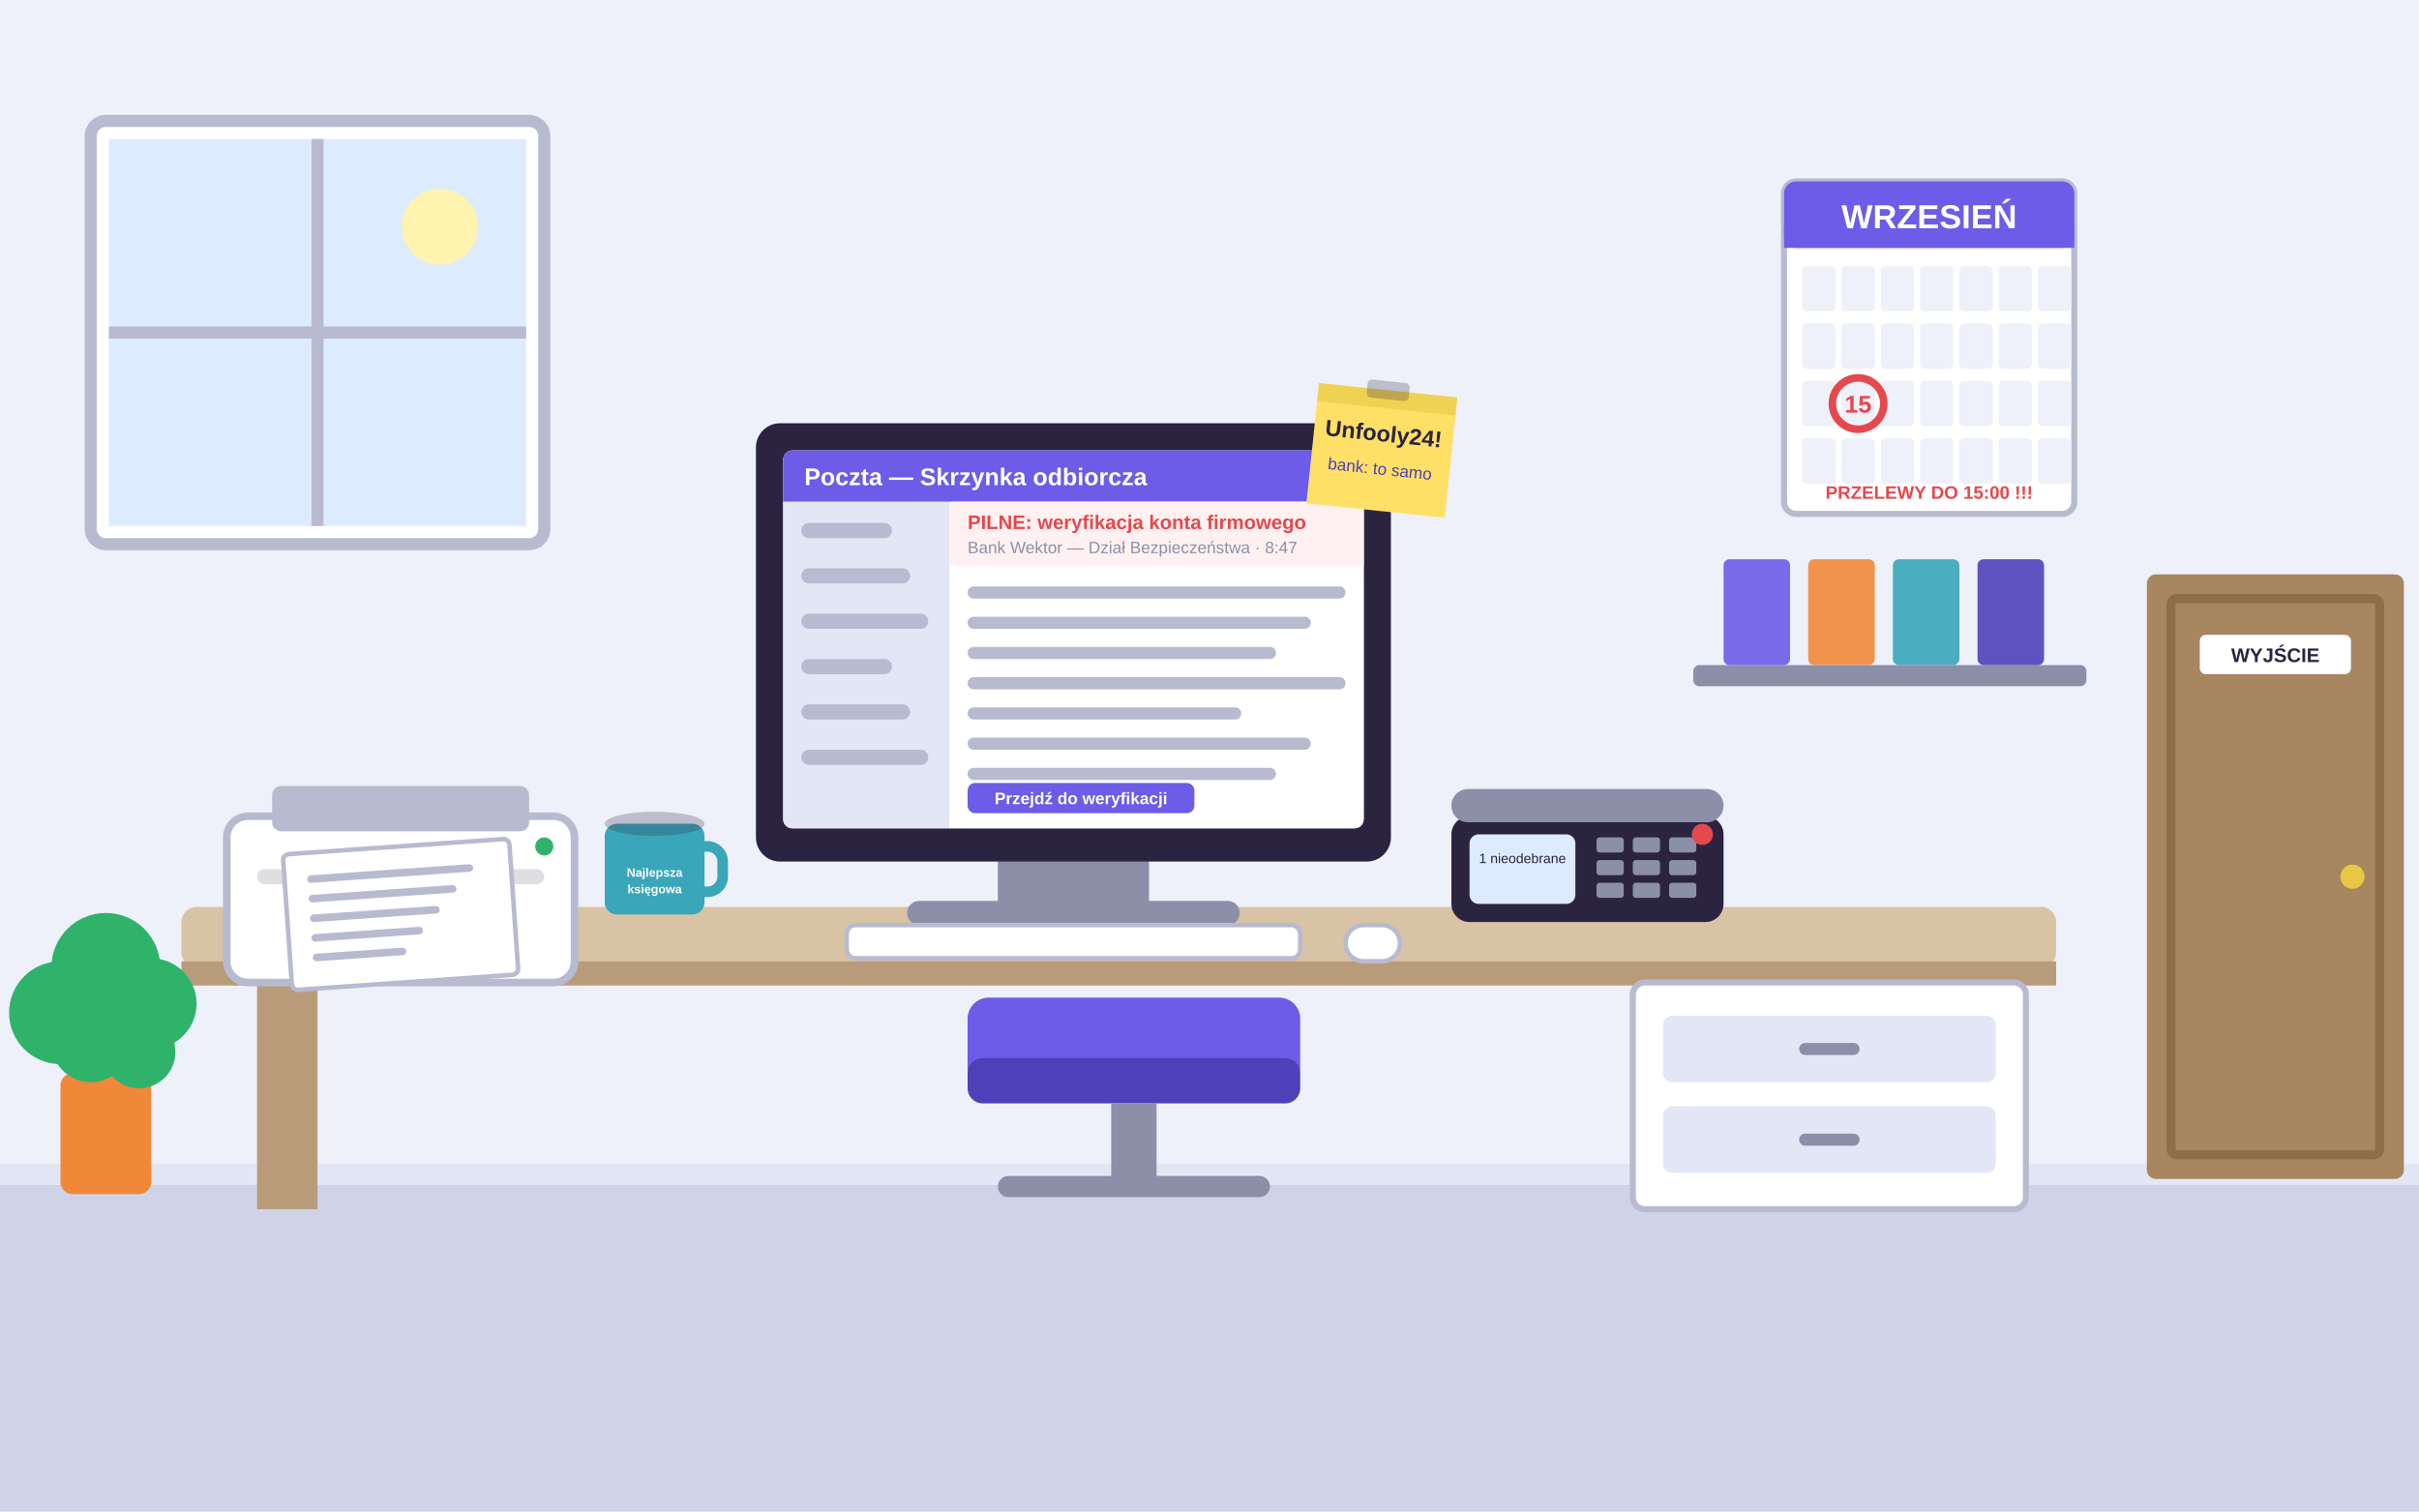
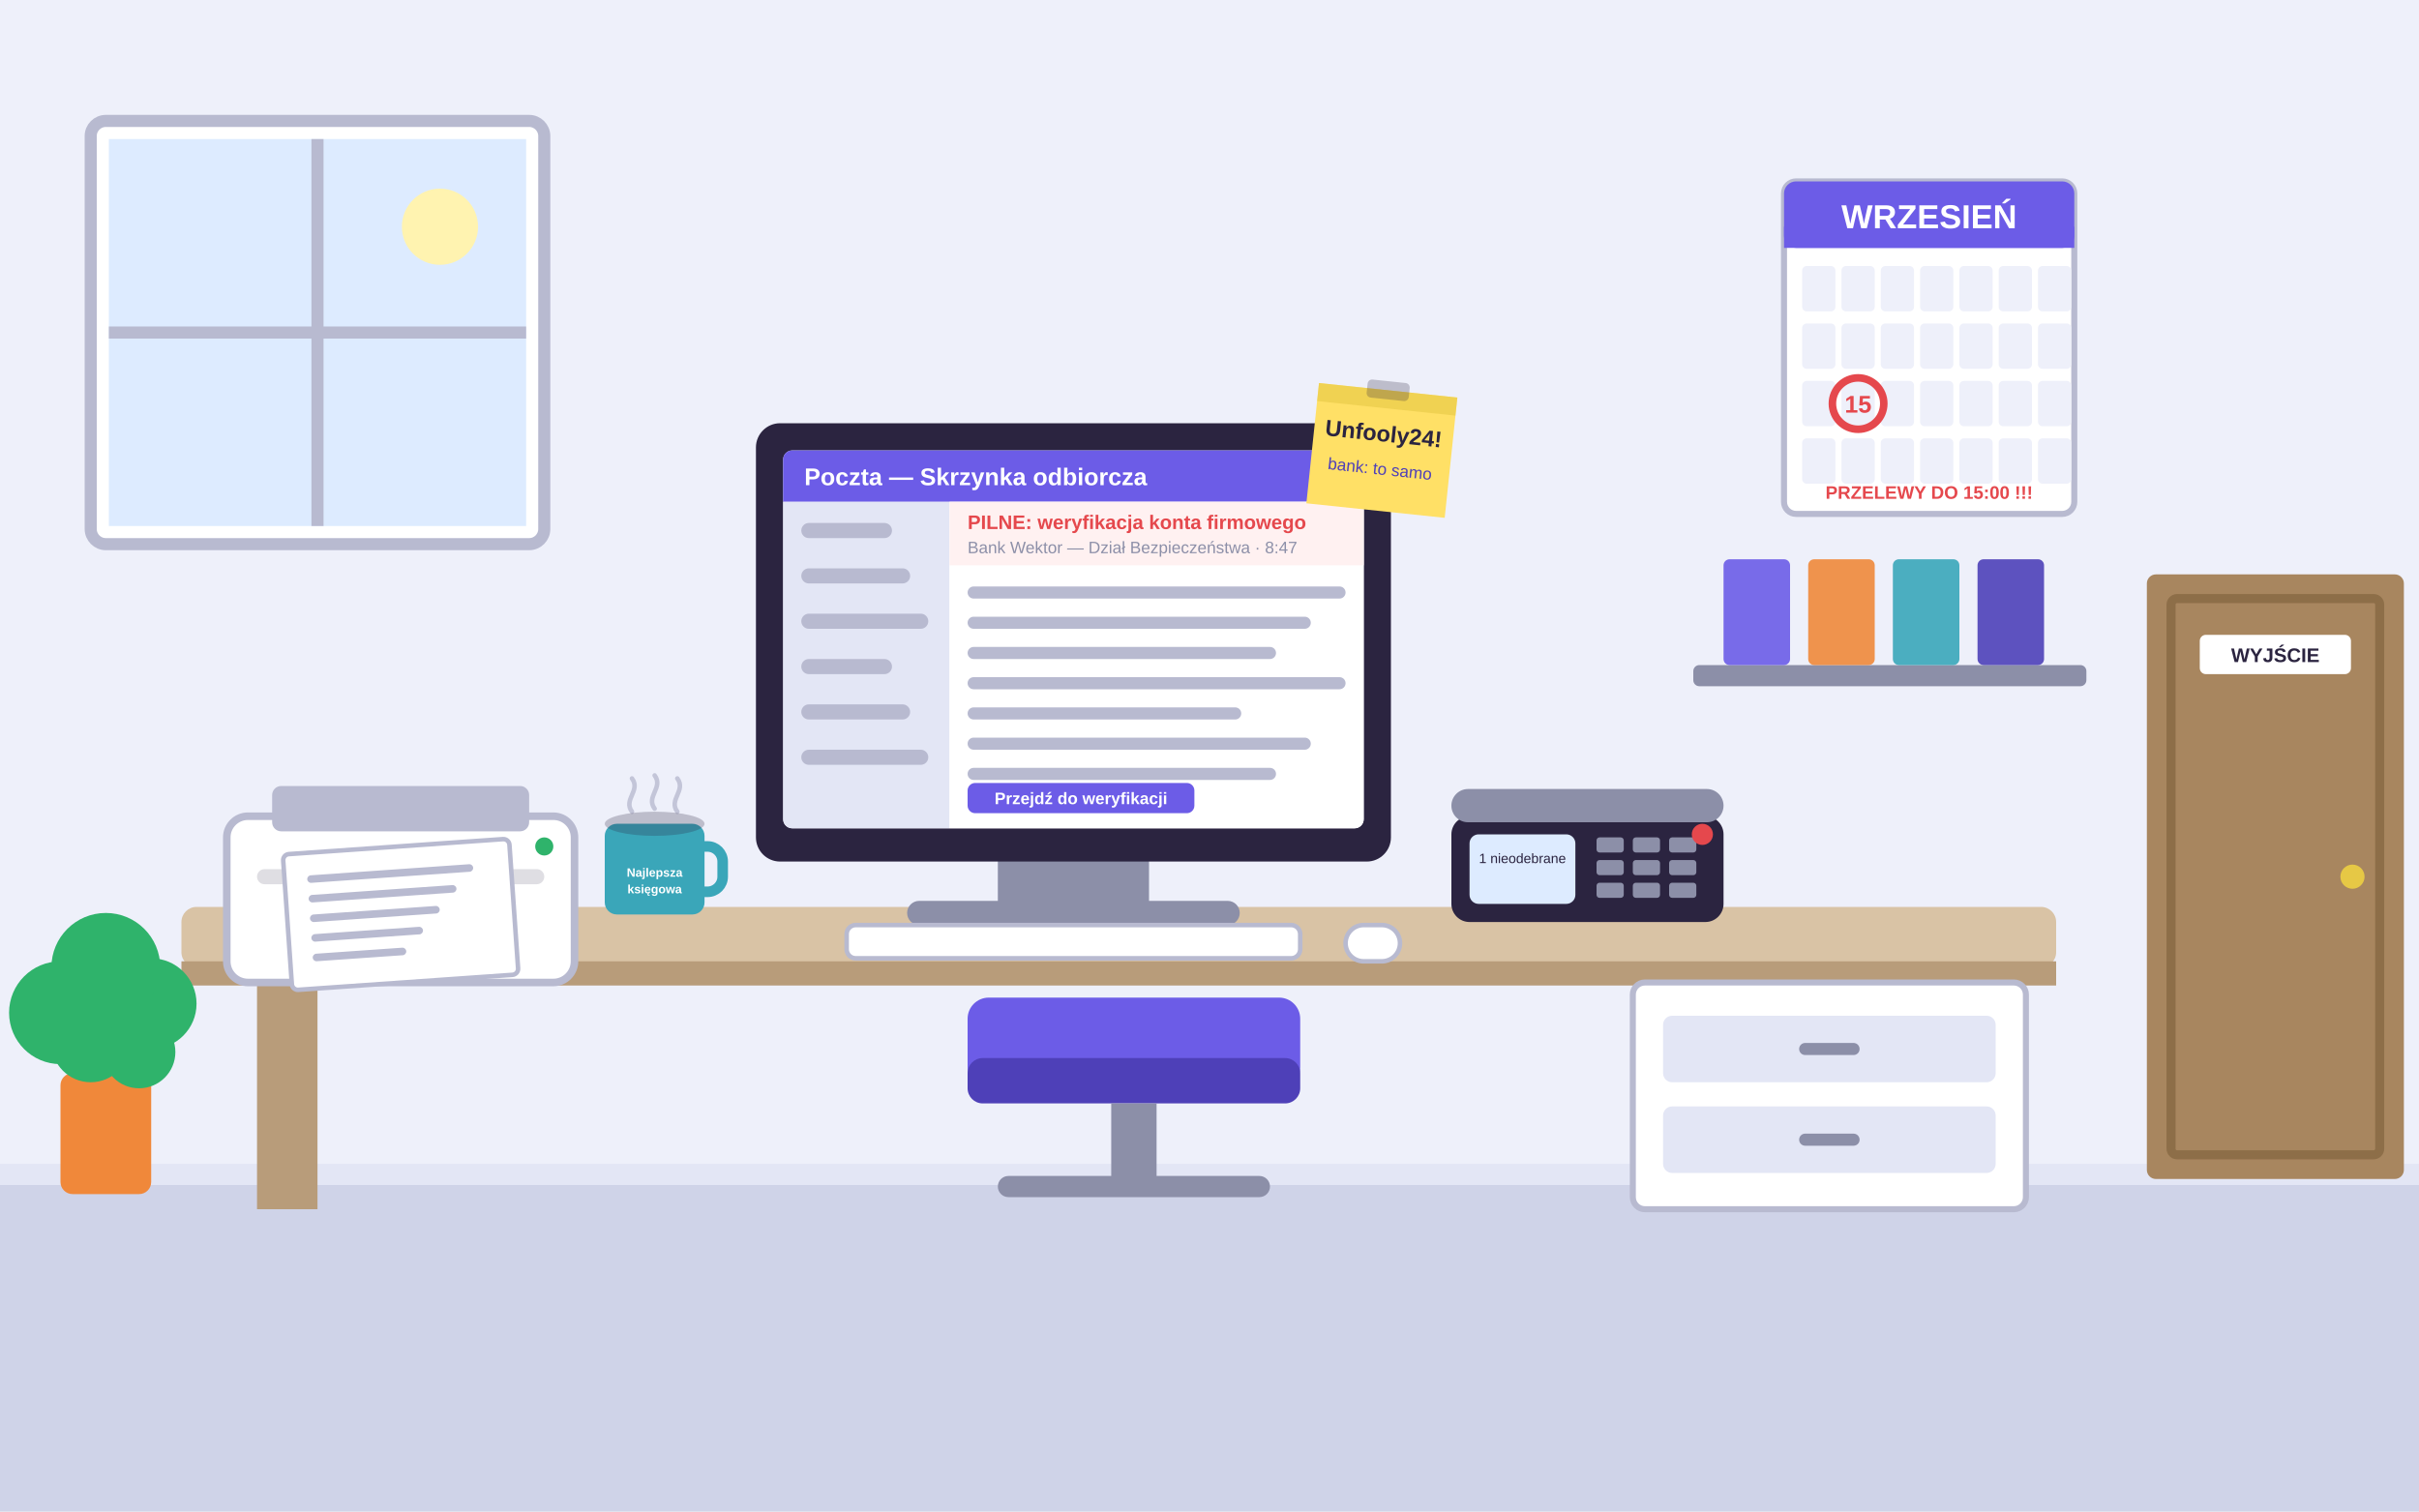
- <svg xmlns="http://www.w3.org/2000/svg" viewBox="0 0 1600 1000" width="1600" height="1000" font-family="Arial, Helvetica, sans-serif">
+ <svg xmlns="http://www.w3.org/2000/svg" id="static" viewBox="0 0 1600 1000" width="1600" height="1000" font-family="Arial, Helvetica, sans-serif">
+   <style>
+ .a-blink{animation:a-blink 1.2s ease-in-out infinite}
+ .a-blink-slow{animation:a-blink 3s ease-in-out infinite}
+ .a-glow{animation:a-glow 5s ease-in-out infinite}
+ .a-pulse{animation:a-pulse 2.2s ease-in-out infinite}
+ .a-steam{animation:a-steam 2.8s ease-in-out infinite;transform-box:fill-box;transform-origin:center bottom}
+ .a-sway{animation:a-sway 6s ease-in-out infinite;transform-box:fill-box;transform-origin:center bottom}
+ .a-flutter{animation:a-flutter 4.5s ease-in-out infinite;transform-box:fill-box;transform-origin:center top}
+ .a-bounce{animation:a-bounce 2.6s ease-in-out infinite;transform-box:fill-box;transform-origin:center}
+ .a-ring{animation:a-ring 1.2s ease-in-out infinite;transform-box:fill-box;transform-origin:center}
+ .a-wave{animation:a-wave 1.2s ease-out infinite}
+ .a-grow{animation:a-grow .9s ease-in-out infinite;transform-box:fill-box;transform-origin:center}
+ .a-shimmer{animation:a-shimmer 3.5s ease-in-out infinite}
+ .d1{animation-delay:.35s}.d2{animation-delay:.7s}
+ @keyframes a-blink{0%,100%{opacity:1}50%{opacity:.2}}
+ @keyframes a-glow{0%,100%{opacity:1}50%{opacity:.65}}
+ @keyframes a-pulse{0%,100%{opacity:1}50%{opacity:.45}}
+ @keyframes a-steam{0%{opacity:0;transform:translateY(6px)}40%{opacity:.9}100%{opacity:0;transform:translateY(-10px)}}
+ @keyframes a-sway{0%,100%{transform:rotate(0)}50%{transform:rotate(1.6deg)}}
+ @keyframes a-flutter{0%,100%{transform:rotate(0)}50%{transform:rotate(-1.4deg)}}
+ @keyframes a-bounce{0%,70%,100%{transform:scale(1)}80%{transform:scale(1.18)}90%{transform:scale(.95)}}
+ @keyframes a-ring{0%,100%{transform:rotate(0)}10%{transform:rotate(-2.5deg)}20%{transform:rotate(2.5deg)}30%{transform:rotate(-2.5deg)}40%{transform:rotate(0)}}
+ @keyframes a-wave{0%{opacity:0}30%{opacity:1}100%{opacity:0}}
+ @keyframes a-grow{0%,100%{transform:scale(1)}50%{transform:scale(1.12)}}
+ @keyframes a-shimmer{0%,100%{opacity:.55}50%{opacity:1}}
+ @media (prefers-reduced-motion: reduce){*{animation:none!important}}
+ #static:target *{animation:none!important}
+ </style>
  <rect width="1600" height="1000" fill="#EEF0FA" />
  <rect y="780" width="1600" height="220" fill="#CFD3E8" />
  <rect y="770" width="1600" height="14" fill="#E3E6F5" />
  <g id="item-okno" transform="translate(60 80) scale(1)">
    <rect width="300" height="280" rx="10" fill="#FFFFFF" stroke="#B8BAD0" stroke-width="8" />
    <rect x="12" y="12" width="276" height="256" fill="#DDEBFF" />
    <rect x="146" y="12" width="8" height="256" fill="#B8BAD0" />
    <rect x="12" y="136" width="276" height="8" fill="#B8BAD0" />
-     <circle cx="231" cy="70" r="25.2" fill="#FFF3B0" />
+     <circle class="a-glow" cx="231" cy="70" r="25.2" fill="#FFF3B0" />
  </g>
  <g id="item-kalendarz" transform="translate(1180 120) scale(1)">
    <rect width="192" height="220" rx="8" fill="#FFFFFF" stroke="#B8BAD0" stroke-width="4" />
    <rect width="192" height="44" rx="8" fill="#6C5CE7" />
    <rect y="30" width="192" height="14" fill="#6C5CE7" />
    <text x="96" y="31" font-size="22" fill="#FFFFFF" font-weight="bold" text-anchor="middle">WRZESIEŃ</text>
    <rect x="12" y="56" width="22" height="30" rx="3" fill="#EEF0FA" />
    <rect x="38" y="56" width="22" height="30" rx="3" fill="#EEF0FA" />
    <rect x="64" y="56" width="22" height="30" rx="3" fill="#EEF0FA" />
    <rect x="90" y="56" width="22" height="30" rx="3" fill="#EEF0FA" />
    <rect x="116" y="56" width="22" height="30" rx="3" fill="#EEF0FA" />
    <rect x="142" y="56" width="22" height="30" rx="3" fill="#EEF0FA" />
    <rect x="168" y="56" width="22" height="30" rx="3" fill="#EEF0FA" />
    <rect x="12" y="94" width="22" height="30" rx="3" fill="#EEF0FA" />
    <rect x="38" y="94" width="22" height="30" rx="3" fill="#EEF0FA" />
    <rect x="64" y="94" width="22" height="30" rx="3" fill="#EEF0FA" />
    <rect x="90" y="94" width="22" height="30" rx="3" fill="#EEF0FA" />
    <rect x="116" y="94" width="22" height="30" rx="3" fill="#EEF0FA" />
    <rect x="142" y="94" width="22" height="30" rx="3" fill="#EEF0FA" />
    <rect x="168" y="94" width="22" height="30" rx="3" fill="#EEF0FA" />
    <rect x="12" y="132" width="22" height="30" rx="3" fill="#EEF0FA" />
    <rect x="38" y="132" width="22" height="30" rx="3" fill="#EEF0FA" />
    <rect x="64" y="132" width="22" height="30" rx="3" fill="#EEF0FA" />
    <rect x="90" y="132" width="22" height="30" rx="3" fill="#EEF0FA" />
    <rect x="116" y="132" width="22" height="30" rx="3" fill="#EEF0FA" />
    <rect x="142" y="132" width="22" height="30" rx="3" fill="#EEF0FA" />
    <rect x="168" y="132" width="22" height="30" rx="3" fill="#EEF0FA" />
    <rect x="12" y="170" width="22" height="30" rx="3" fill="#EEF0FA" />
    <rect x="38" y="170" width="22" height="30" rx="3" fill="#EEF0FA" />
    <rect x="64" y="170" width="22" height="30" rx="3" fill="#EEF0FA" />
    <rect x="90" y="170" width="22" height="30" rx="3" fill="#EEF0FA" />
    <rect x="116" y="170" width="22" height="30" rx="3" fill="#EEF0FA" />
    <rect x="142" y="170" width="22" height="30" rx="3" fill="#EEF0FA" />
    <rect x="168" y="170" width="22" height="30" rx="3" fill="#EEF0FA" />
-     <circle cx="49" cy="147" r="17" fill="none" stroke="#E5484D" stroke-width="5" />
+     <circle class="a-pulse" cx="49" cy="147" r="17" fill="none" stroke="#E5484D" stroke-width="5" />
    <text x="49" y="153" font-size="16" fill="#E5484D" font-weight="bold" text-anchor="middle">15</text>
    <text x="96" y="210" font-size="12" fill="#E5484D" font-weight="bold" text-anchor="middle">PRZELEWY DO 15:00 !!!</text>
  </g>
  <g id="item-polka" transform="translate(1120 370) scale(1)">
    <rect y="70" width="260" height="14" rx="4" fill="#8C8FA8" />
    <rect x="20" width="44" height="70" rx="4" fill="#6C5CE7" opacity="0.9" />
    <rect x="76" width="44" height="70" rx="4" fill="#F0883A" opacity="0.9" />
    <rect x="132" width="44" height="70" rx="4" fill="#3AA6B9" opacity="0.9" />
    <rect x="188" width="44" height="70" rx="4" fill="#4E40B8" opacity="0.9" />
  </g>
  <g id="item-drzwi" transform="translate(1420 380) scale(1)">
    <rect width="170" height="400" rx="6" fill="#A8865F" />
    <rect x="16" y="16" width="138" height="368" rx="4" fill="none" stroke="#8D6E48" stroke-width="6" />
    <circle cx="136" cy="200" r="8" fill="#E6C845" />
    <rect x="35" y="40" width="100" height="26" rx="4" fill="#FFFFFF" />
    <text x="85" y="58" font-size="13" fill="#2B2440" font-weight="bold" text-anchor="middle">WYJŚCIE</text>
  </g>
  <g id="item-biurko" transform="translate(120 600) scale(1)">
    <rect width="1240" height="40" rx="10" fill="#D9C3A5" />
    <rect y="36" width="1240" height="16" fill="#B89C7A" />
    <rect x="50" y="50" width="40" height="150" fill="#B89C7A" />
    <rect x="1150" y="50" width="40" height="150" fill="#B89C7A" />
  </g>
  <g id="item-szafka" transform="translate(1080 650) scale(1)">
    <rect width="260" height="150" rx="8" fill="#FFFFFF" stroke="#B8BAD0" stroke-width="4" />
    <rect x="20" y="22" width="220" height="44" rx="6" fill="#E3E6F5" />
    <rect x="110" y="40" width="40" height="8" rx="4" fill="#8C8FA8" />
    <rect x="20" y="82" width="220" height="44" rx="6" fill="#E3E6F5" />
    <rect x="110" y="100" width="40" height="8" rx="4" fill="#8C8FA8" />
  </g>
  <g id="item-krzeslo" transform="translate(640 660) scale(1)">
    <rect width="220" height="60" rx="14" fill="#6C5CE7" />
    <rect y="40" width="220" height="30" rx="10" fill="#4E40B8" />
    <rect x="95" y="70" width="30" height="50" fill="#8C8FA8" />
    <rect x="20" y="118" width="180" height="14" rx="7" fill="#8C8FA8" />
  </g>
  <g id="item-roslina" transform="translate(10 600) scale(1)">
    <rect x="30" y="110" width="60" height="80" rx="8" fill="#F0883A" />
-     <circle cx="30" cy="70" r="34" fill="#2FB36B" />
-     <circle cx="90" cy="64" r="30" fill="#2FB36B" />
-     <circle cx="60" cy="40" r="36" fill="#2FB36B" />
-     <circle cx="50" cy="90" r="26" fill="#2FB36B" />
-     <circle cx="82" cy="96" r="24" fill="#2FB36B" />
+     <g class="a-sway">
+       <circle cx="30" cy="70" r="34" fill="#2FB36B" />
+       <circle cx="90" cy="64" r="30" fill="#2FB36B" />
+       <circle cx="60" cy="40" r="36" fill="#2FB36B" />
+       <circle cx="50" cy="90" r="26" fill="#2FB36B" />
+       <circle cx="82" cy="96" r="24" fill="#2FB36B" />
+     </g>
  </g>
  <g id="item-drukarka" transform="translate(150 520) scale(1)">
    <rect y="20" width="230" height="110" rx="14" fill="#FFFFFF" stroke="#B8BAD0" stroke-width="5" />
    <rect x="30" width="170" height="30" rx="6" fill="#B8BAD0" />
    <rect x="20" y="55" width="190" height="10" rx="5" fill="#2B2440" opacity="0.15" />
    <g transform="rotate(-4 115 85)">
      <rect x="40" y="40" width="150" height="90" rx="4" fill="#FFFFFF" stroke="#B8BAD0" stroke-width="3" />
      <rect x="55" y="55" width="110" height="5" rx="2.5" fill="#B8BAD0" />
      <rect x="55" y="68" width="98" height="5" rx="2.5" fill="#B8BAD0" />
      <rect x="55" y="81" width="86" height="5" rx="2.5" fill="#B8BAD0" />
      <rect x="55" y="94" width="74" height="5" rx="2.5" fill="#B8BAD0" />
      <rect x="55" y="107" width="62" height="5" rx="2.5" fill="#B8BAD0" />
    </g>
-     <circle cx="210" cy="40" r="6" fill="#2FB36B" />
+     <circle class="a-blink-slow" cx="210" cy="40" r="6" fill="#2FB36B" />
  </g>
  <g id="item-kubek" transform="translate(400 545) scale(1)">
+     <g class="a-steam">
+       <path d="M18 -8 c-6 -8 6 -14 0 -22" fill="none" stroke="#B8BAD0" stroke-width="3" stroke-linecap="round" opacity="0.8" />
+     </g>
+     <g class="a-steam d1">
+       <path d="M33 -10 c-6 -8 6 -14 0 -22" fill="none" stroke="#B8BAD0" stroke-width="3" stroke-linecap="round" opacity="0.8" />
+     </g>
+     <g class="a-steam d2">
+       <path d="M48 -8 c-6 -8 6 -14 0 -22" fill="none" stroke="#B8BAD0" stroke-width="3" stroke-linecap="round" opacity="0.8" />
+     </g>
    <rect x="52" y="15" width="26" height="30" rx="10" fill="none" stroke="#3AA6B9" stroke-width="7" />
    <rect width="66" height="60" rx="8" fill="#3AA6B9" />
    <ellipse cx="33" cy="0" rx="33" ry="8" fill="#2B2440" opacity="0.25" />
    <text x="33" y="35" font-size="8" fill="#FFFFFF" font-weight="bold" text-anchor="middle">Najlepsza</text>
    <text x="33" y="46" font-size="8" fill="#FFFFFF" font-weight="bold" text-anchor="middle">księgowa</text>
  </g>
  <g id="item-monitor" transform="translate(500 280) scale(1)">
    <rect x="160" y="280" width="100" height="50" rx="8" fill="#8C8FA8" />
    <rect x="100" y="316" width="220" height="16" rx="8" fill="#8C8FA8" />
    <rect width="420" height="290" rx="16" fill="#2B2440" />
    <g transform="translate(18 18)">
      <rect width="384" height="250" rx="6" fill="#F7F8FF" />
      <clipPath id="scr-monitor">
        <rect width="384" height="250" rx="6" />
      </clipPath>
      <g clip-path="url(#scr-monitor)">
        <rect width="384" height="34" fill="#6C5CE7" />
        <text x="14" y="23" font-size="16" fill="#FFFFFF" font-weight="bold">Poczta — Skrzynka odbiorcza</text>
        <rect y="34" width="110" height="216" fill="#E3E6F5" />
        <rect x="12" y="48" width="60" height="10" rx="5" fill="#B8BAD0" />
        <rect x="12" y="78" width="72" height="10" rx="5" fill="#B8BAD0" />
        <rect x="12" y="108" width="84" height="10" rx="5" fill="#B8BAD0" />
        <rect x="12" y="138" width="60" height="10" rx="5" fill="#B8BAD0" />
        <rect x="12" y="168" width="72" height="10" rx="5" fill="#B8BAD0" />
        <rect x="12" y="198" width="84" height="10" rx="5" fill="#B8BAD0" />
        <rect x="110" y="34" width="274" height="216" fill="#FFFFFF" />
        <rect x="110" y="34" width="274" height="42" fill="#FFF1F1" />
-         <text x="122" y="52" font-size="13" fill="#E5484D" font-weight="bold">PILNE: weryfikacja konta firmowego</text>
+         <g class="a-pulse">
+           <text x="122" y="52" font-size="13" fill="#E5484D" font-weight="bold">PILNE: weryfikacja konta firmowego</text>
+         </g>
        <text x="122" y="68" font-size="11" fill="#8C8FA8">Bank Wektor — Dział Bezpieczeństwa · 8:47</text>
        <rect x="122" y="90" width="250" height="8" rx="4" fill="#B8BAD0" />
        <rect x="122" y="110" width="227" height="8" rx="4" fill="#B8BAD0" />
        <rect x="122" y="130" width="204" height="8" rx="4" fill="#B8BAD0" />
        <rect x="122" y="150" width="250" height="8" rx="4" fill="#B8BAD0" />
        <rect x="122" y="170" width="181" height="8" rx="4" fill="#B8BAD0" />
        <rect x="122" y="190" width="227" height="8" rx="4" fill="#B8BAD0" />
        <rect x="122" y="210" width="204" height="8" rx="4" fill="#B8BAD0" />
        <rect x="122" y="220" width="150" height="20" rx="5" fill="#6C5CE7" />
        <text x="197" y="234" font-size="11" fill="#FFFFFF" font-weight="bold" text-anchor="middle">Przejdź do weryfikacji</text>
      </g>
    </g>
    <g transform="translate(368 -22) rotate(6 46 40)">
-       <rect width="92" height="80" fill="#FFE066" />
-       <rect width="92" height="12" fill="#E6C845" opacity="0.6" />
-       <rect x="32" y="-6" width="28" height="12" rx="3" fill="#2B2440" opacity="0.25" />
-       <text x="46" y="34" font-size="15" fill="#2B2440" font-weight="bold" text-anchor="middle">Unfooly24!</text>
-       <text x="46" y="56" font-size="11" fill="#4E40B8" text-anchor="middle">bank: to samo</text>
+       <g class="a-flutter">
+         <rect width="92" height="80" fill="#FFE066" />
+         <rect width="92" height="12" fill="#E6C845" opacity="0.6" />
+         <rect x="32" y="-6" width="28" height="12" rx="3" fill="#2B2440" opacity="0.25" />
+         <text x="46" y="34" font-size="15" fill="#2B2440" font-weight="bold" text-anchor="middle">Unfooly24!</text>
+         <text x="46" y="56" font-size="11" fill="#4E40B8" text-anchor="middle">bank: to samo</text>
+       </g>
    </g>
  </g>
  <g id="item-klawiatura" transform="translate(560 612) scale(1)">
    <rect width="300" height="22" rx="6" fill="#FFFFFF" stroke="#B8BAD0" stroke-width="3" />
    <rect x="330" width="36" height="24" rx="12" fill="#FFFFFF" stroke="#B8BAD0" stroke-width="3" />
  </g>
  <g id="item-telefon" transform="translate(960 522) scale(1)">
    <rect y="18" width="180" height="70" rx="12" fill="#2B2440" />
    <rect width="180" height="22" rx="11" fill="#8C8FA8" />
    <rect x="12" y="30" width="70" height="46" rx="6" fill="#DDEBFF" />
    <text x="47" y="49" font-size="9" fill="#2B2440" text-anchor="middle">1 nieodebrane</text>
    <rect x="96" y="32" width="18" height="10" rx="2" fill="#8C8FA8" />
    <rect x="120" y="32" width="18" height="10" rx="2" fill="#8C8FA8" />
    <rect x="144" y="32" width="18" height="10" rx="2" fill="#8C8FA8" />
    <rect x="96" y="47" width="18" height="10" rx="2" fill="#8C8FA8" />
    <rect x="120" y="47" width="18" height="10" rx="2" fill="#8C8FA8" />
    <rect x="144" y="47" width="18" height="10" rx="2" fill="#8C8FA8" />
    <rect x="96" y="62" width="18" height="10" rx="2" fill="#8C8FA8" />
    <rect x="120" y="62" width="18" height="10" rx="2" fill="#8C8FA8" />
    <rect x="144" y="62" width="18" height="10" rx="2" fill="#8C8FA8" />
-     <circle cx="166" cy="30" r="7" fill="#E5484D">
-       <animate attributeName="opacity" values="1;0.2;1" dur="1.2s" repeatCount="indefinite" />
-     </circle>
+     <circle class="a-blink" cx="166" cy="30" r="7" fill="#E5484D" />
  </g>
</svg>
